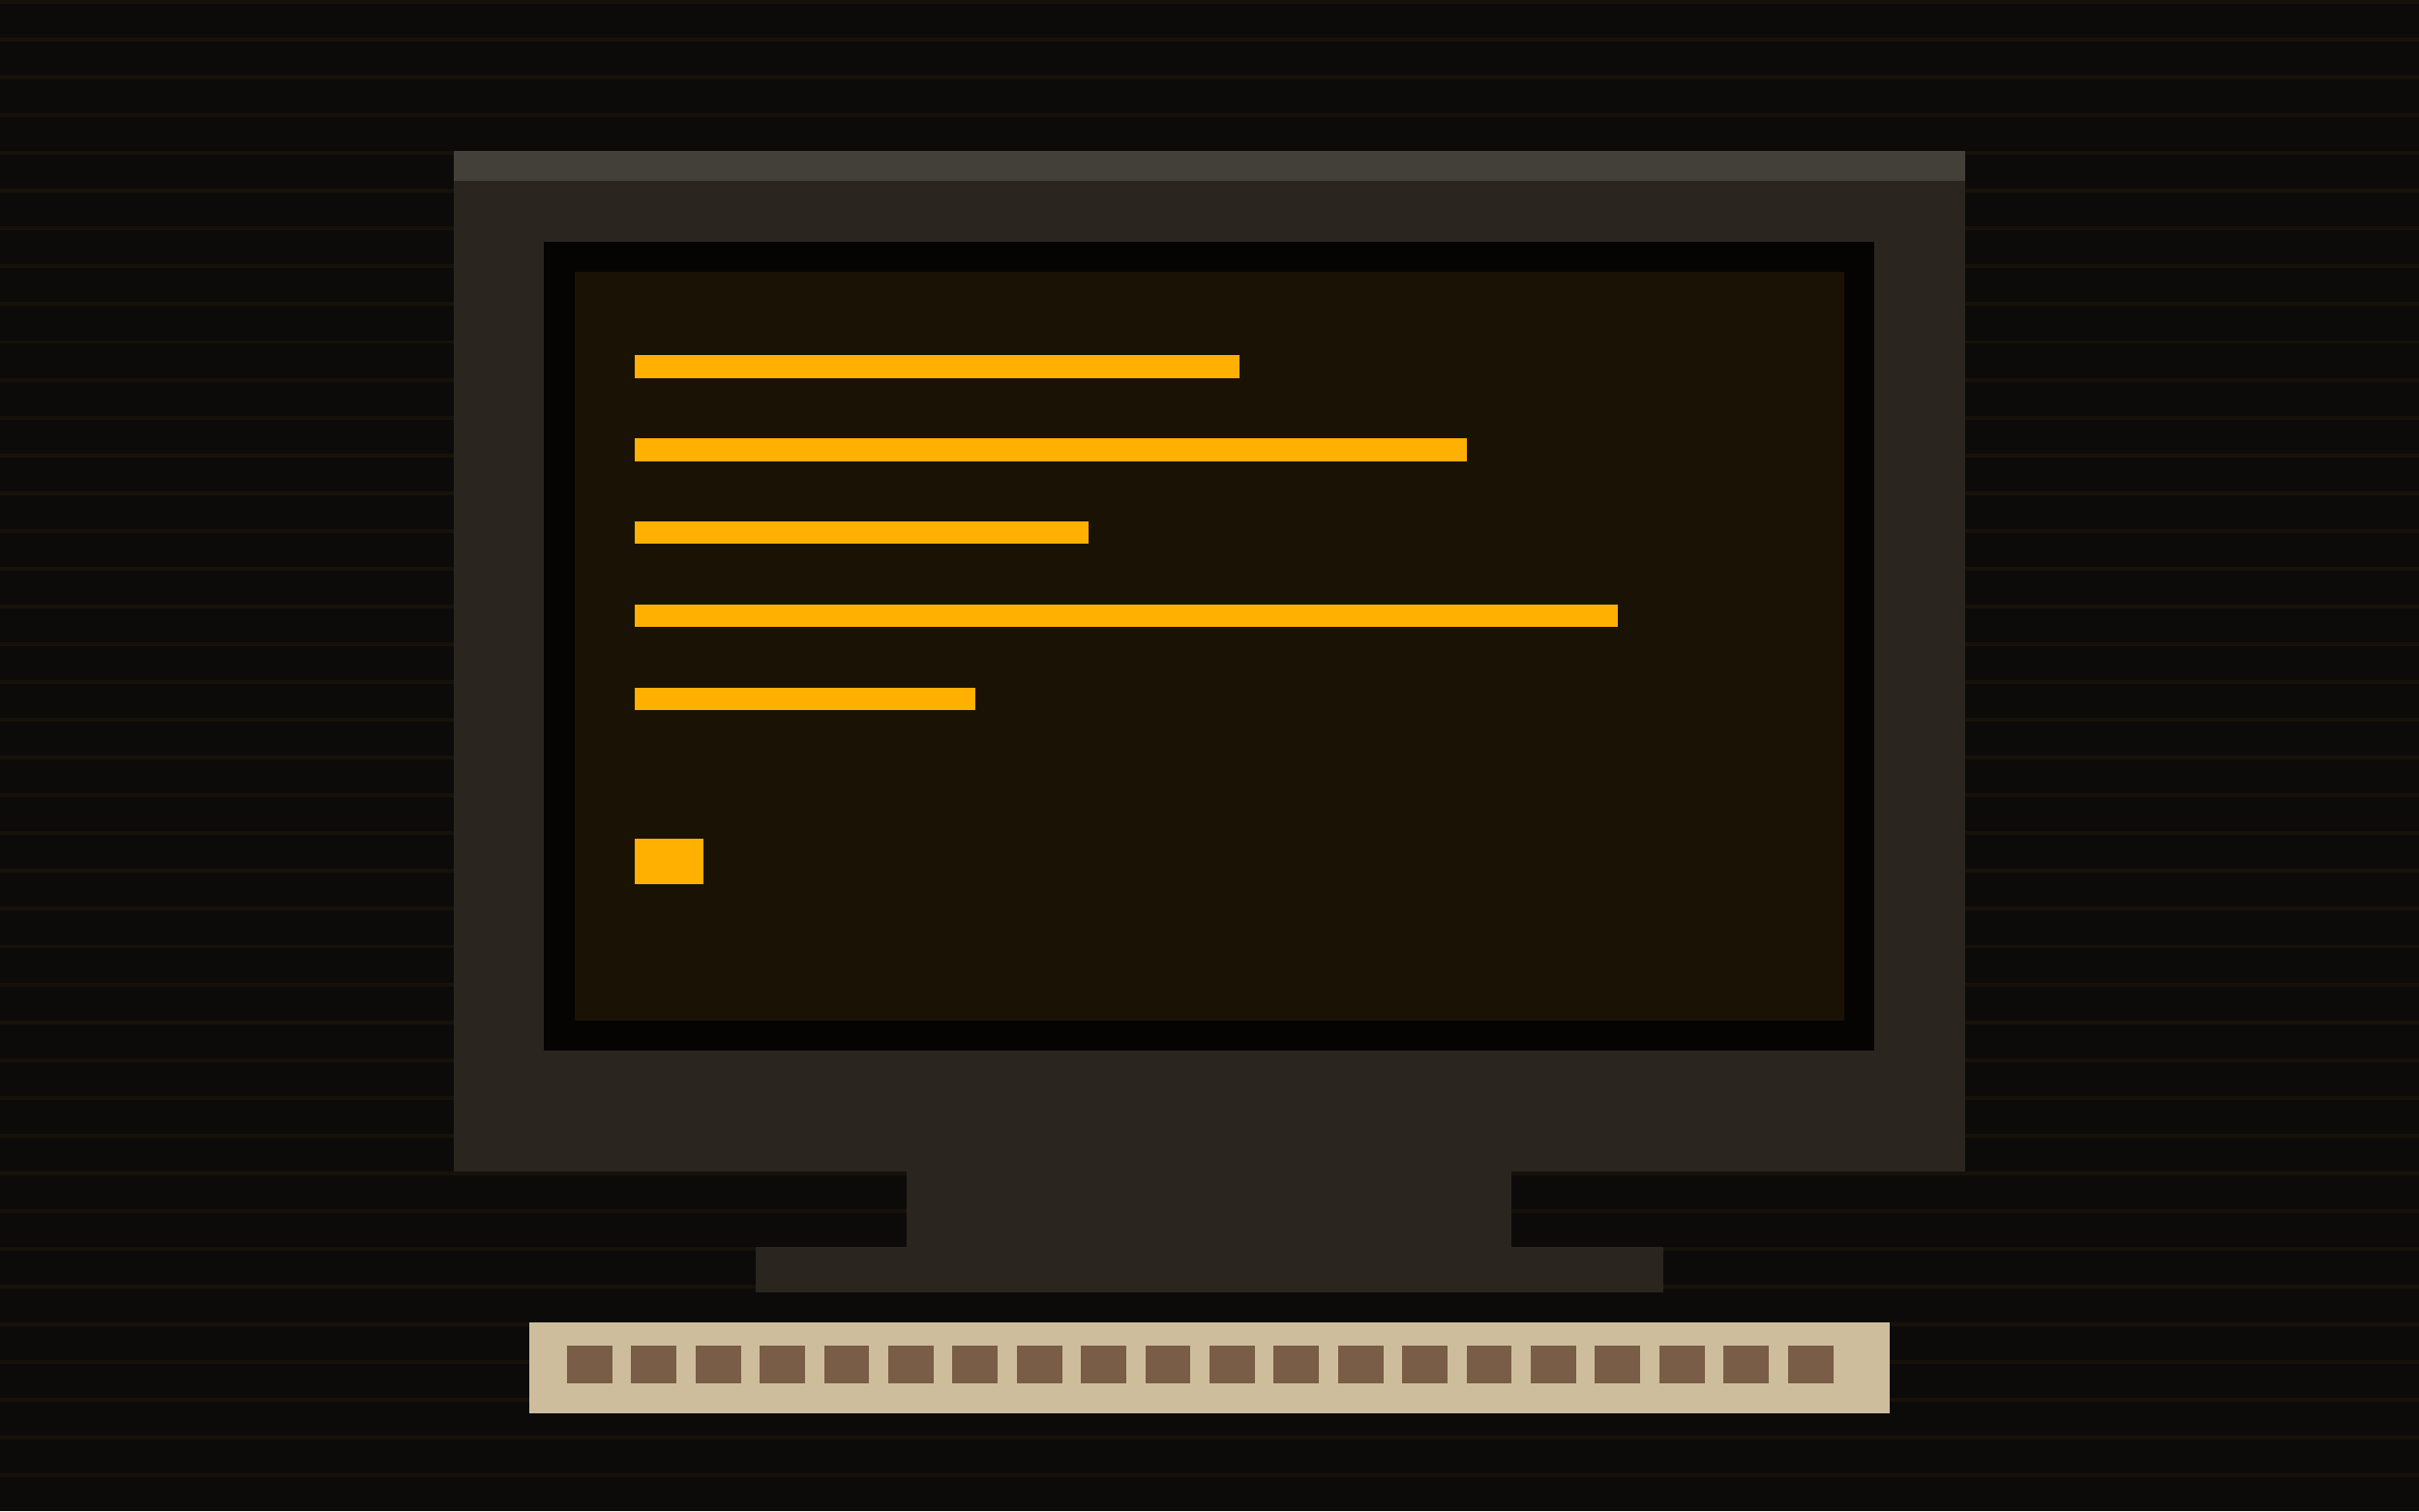
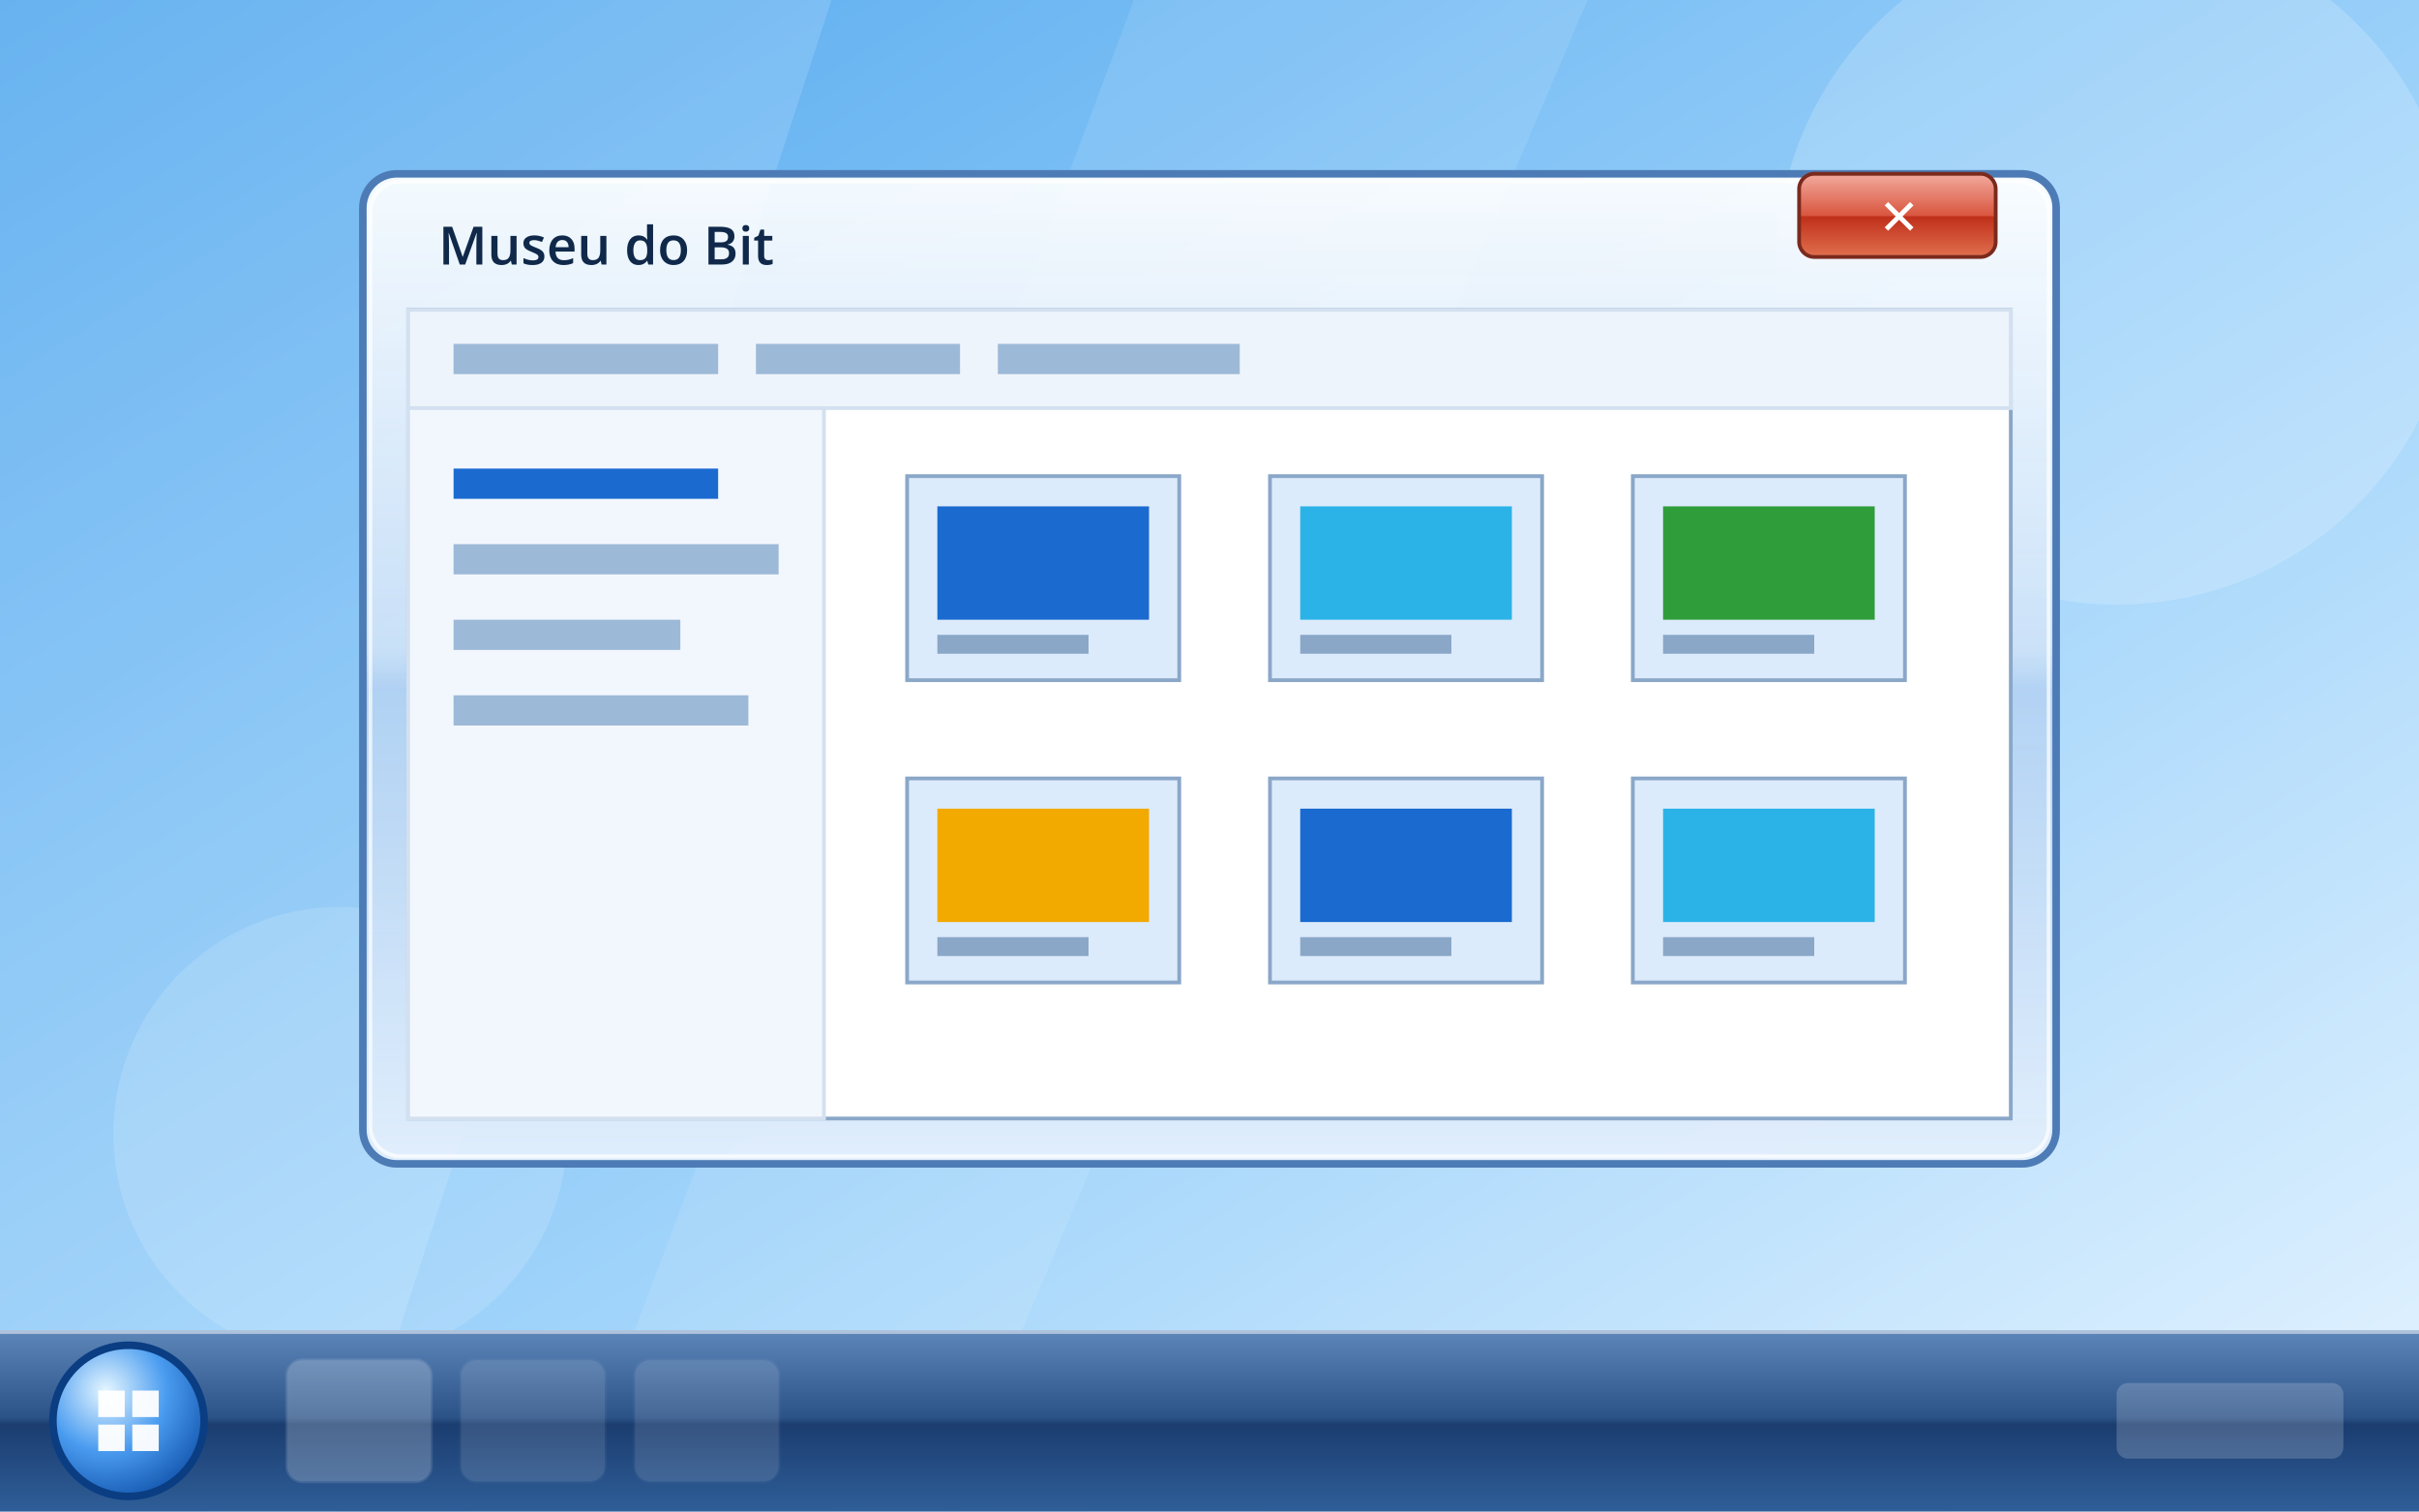
- <svg xmlns="http://www.w3.org/2000/svg" viewBox="0 0 640 400" shape-rendering="crispEdges">
-   <rect x="0" y="0" width="640" height="400" fill="#0c0b09" />
-   <rect x="0" y="0" width="640" height="1" fill="#ffb000" opacity=".05" />
-   <rect x="0" y="10" width="640" height="1" fill="#ffb000" opacity=".05" />
-   <rect x="0" y="20" width="640" height="1" fill="#ffb000" opacity=".05" />
-   <rect x="0" y="30" width="640" height="1" fill="#ffb000" opacity=".05" />
-   <rect x="0" y="40" width="640" height="1" fill="#ffb000" opacity=".05" />
-   <rect x="0" y="50" width="640" height="1" fill="#ffb000" opacity=".05" />
-   <rect x="0" y="60" width="640" height="1" fill="#ffb000" opacity=".05" />
-   <rect x="0" y="70" width="640" height="1" fill="#ffb000" opacity=".05" />
-   <rect x="0" y="80" width="640" height="1" fill="#ffb000" opacity=".05" />
-   <rect x="0" y="90" width="640" height="1" fill="#ffb000" opacity=".05" />
-   <rect x="0" y="100" width="640" height="1" fill="#ffb000" opacity=".05" />
-   <rect x="0" y="110" width="640" height="1" fill="#ffb000" opacity=".05" />
-   <rect x="0" y="120" width="640" height="1" fill="#ffb000" opacity=".05" />
-   <rect x="0" y="130" width="640" height="1" fill="#ffb000" opacity=".05" />
-   <rect x="0" y="140" width="640" height="1" fill="#ffb000" opacity=".05" />
-   <rect x="0" y="150" width="640" height="1" fill="#ffb000" opacity=".05" />
-   <rect x="0" y="160" width="640" height="1" fill="#ffb000" opacity=".05" />
-   <rect x="0" y="170" width="640" height="1" fill="#ffb000" opacity=".05" />
-   <rect x="0" y="180" width="640" height="1" fill="#ffb000" opacity=".05" />
-   <rect x="0" y="190" width="640" height="1" fill="#ffb000" opacity=".05" />
-   <rect x="0" y="200" width="640" height="1" fill="#ffb000" opacity=".05" />
-   <rect x="0" y="210" width="640" height="1" fill="#ffb000" opacity=".05" />
-   <rect x="0" y="220" width="640" height="1" fill="#ffb000" opacity=".05" />
-   <rect x="0" y="230" width="640" height="1" fill="#ffb000" opacity=".05" />
-   <rect x="0" y="240" width="640" height="1" fill="#ffb000" opacity=".05" />
-   <rect x="0" y="250" width="640" height="1" fill="#ffb000" opacity=".05" />
-   <rect x="0" y="260" width="640" height="1" fill="#ffb000" opacity=".05" />
-   <rect x="0" y="270" width="640" height="1" fill="#ffb000" opacity=".05" />
-   <rect x="0" y="280" width="640" height="1" fill="#ffb000" opacity=".05" />
-   <rect x="0" y="290" width="640" height="1" fill="#ffb000" opacity=".05" />
-   <rect x="0" y="300" width="640" height="1" fill="#ffb000" opacity=".05" />
-   <rect x="0" y="310" width="640" height="1" fill="#ffb000" opacity=".05" />
-   <rect x="0" y="320" width="640" height="1" fill="#ffb000" opacity=".05" />
-   <rect x="0" y="330" width="640" height="1" fill="#ffb000" opacity=".05" />
-   <rect x="0" y="340" width="640" height="1" fill="#ffb000" opacity=".05" />
-   <rect x="0" y="350" width="640" height="1" fill="#ffb000" opacity=".05" />
-   <rect x="0" y="360" width="640" height="1" fill="#ffb000" opacity=".05" />
-   <rect x="0" y="370" width="640" height="1" fill="#ffb000" opacity=".05" />
-   <rect x="0" y="380" width="640" height="1" fill="#ffb000" opacity=".05" />
-   <rect x="0" y="390" width="640" height="1" fill="#ffb000" opacity=".05" />
-   <rect x="120" y="40" width="400" height="270" fill="#2a261f" />
-   <rect x="120" y="40" width="400" height="8" fill="#fff" opacity=".12" />
-   <rect x="144" y="64" width="352" height="214" fill="#050403" />
-   <rect x="152" y="72" width="336" height="198" fill="#1a1204" />
-   <rect x="168" y="94" width="160" height="6" fill="#ffb000" />
-   <rect x="168" y="116" width="220" height="6" fill="#ffb000" />
-   <rect x="168" y="138" width="120" height="6" fill="#ffb000" />
-   <rect x="168" y="160" width="260" height="6" fill="#ffb000" />
-   <rect x="168" y="182" width="90" height="6" fill="#ffb000" />
-   <rect x="168" y="222" width="18" height="12" fill="#ffb000" />
-   <rect x="240" y="310" width="160" height="20" fill="#2a261f" />
-   <rect x="200" y="330" width="240" height="12" fill="#2a261f" />
-   <rect x="140" y="350" width="360" height="24" fill="#cdbd9d" />
-   <rect x="150" y="356" width="12" height="10" fill="#7a5d46" />
-   <rect x="167" y="356" width="12" height="10" fill="#7a5d46" />
-   <rect x="184" y="356" width="12" height="10" fill="#7a5d46" />
-   <rect x="201" y="356" width="12" height="10" fill="#7a5d46" />
-   <rect x="218" y="356" width="12" height="10" fill="#7a5d46" />
-   <rect x="235" y="356" width="12" height="10" fill="#7a5d46" />
-   <rect x="252" y="356" width="12" height="10" fill="#7a5d46" />
-   <rect x="269" y="356" width="12" height="10" fill="#7a5d46" />
-   <rect x="286" y="356" width="12" height="10" fill="#7a5d46" />
-   <rect x="303" y="356" width="12" height="10" fill="#7a5d46" />
-   <rect x="320" y="356" width="12" height="10" fill="#7a5d46" />
-   <rect x="337" y="356" width="12" height="10" fill="#7a5d46" />
-   <rect x="354" y="356" width="12" height="10" fill="#7a5d46" />
-   <rect x="371" y="356" width="12" height="10" fill="#7a5d46" />
-   <rect x="388" y="356" width="12" height="10" fill="#7a5d46" />
-   <rect x="405" y="356" width="12" height="10" fill="#7a5d46" />
-   <rect x="422" y="356" width="12" height="10" fill="#7a5d46" />
-   <rect x="439" y="356" width="12" height="10" fill="#7a5d46" />
-   <rect x="456" y="356" width="12" height="10" fill="#7a5d46" />
-   <rect x="473" y="356" width="12" height="10" fill="#7a5d46" />
+ <svg xmlns="http://www.w3.org/2000/svg" viewBox="0 0 640 400">
+   <defs>
+     <linearGradient id="ceu" x1="0" y1="0" x2="1" y2="1">
+       <stop offset="0" stop-color="#4fa6ee" />
+       <stop offset=".55" stop-color="#9fd3fa" />
+       <stop offset="1" stop-color="#e6f4ff" />
+     </linearGradient>
+     <linearGradient id="vidro" x1="0" y1="0" x2="0" y2="1">
+       <stop offset="0" stop-color="#ffffff" stop-opacity=".92" />
+       <stop offset=".48" stop-color="#cfe3f8" stop-opacity=".9" />
+       <stop offset=".52" stop-color="#b3d2f3" stop-opacity=".92" />
+       <stop offset="1" stop-color="#e3effc" stop-opacity=".95" />
+     </linearGradient>
+     <linearGradient id="barra" x1="0" y1="0" x2="0" y2="1">
+       <stop offset="0" stop-color="#5d86b9" />
+       <stop offset=".48" stop-color="#2c5388" />
+       <stop offset=".52" stop-color="#1b3d70" />
+       <stop offset="1" stop-color="#2f5e98" />
+     </linearGradient>
+     <radialGradient id="orbe" cx=".35" cy=".3" r=".8">
+       <stop offset="0" stop-color="#e5f6ff" />
+       <stop offset=".5" stop-color="#4a9cf0" />
+       <stop offset="1" stop-color="#0e4fa8" />
+     </radialGradient>
+     <linearGradient id="fechar" x1="0" y1="0" x2="0" y2="1">
+       <stop offset="0" stop-color="#f2aa9e" />
+       <stop offset=".5" stop-color="#d9563f" />
+       <stop offset=".52" stop-color="#c0301a" />
+       <stop offset="1" stop-color="#e0704f" />
+     </linearGradient>
+   </defs>
+   <rect width="640" height="400" fill="url(#ceu)" />
+   <polygon points="0,0 220,0 90,400 0,400" fill="#fff" opacity=".14" />
+   <polygon points="300,0 420,0 250,400 150,400" fill="#fff" opacity=".1" />
+   <circle cx="560" cy="70" r="90" fill="#fff" opacity=".18" />
+   <circle cx="90" cy="300" r="60" fill="#fff" opacity=".14" />
+   <rect x="96" y="46" width="448" height="262" rx="9" fill="url(#vidro)" stroke="#4d7bb5" stroke-width="2" />
+   <rect x="98" y="48" width="444" height="258" rx="8" fill="none" stroke="#fff" stroke-opacity=".7" />
+   <text x="116" y="70" font-family="Segoe UI, Open Sans, Tahoma, sans-serif" font-size="14" font-weight="600" fill="#10294a">Museu do Bit</text>
+   <rect x="476" y="46" width="52" height="22" rx="4" fill="url(#fechar)" stroke="#7a2a1d" />
+   <text x="497" y="62" font-family="Segoe UI, sans-serif" font-size="13" font-weight="700" fill="#fff">✕</text>
+   <rect x="108" y="82" width="424" height="214" fill="#fff" stroke="#8aa7c8" />
+   <rect x="108" y="82" width="424" height="26" fill="#eef4fb" stroke="#d3e0f0" />
+   <rect x="120" y="91" width="70" height="8" fill="#9db9d8" />
+   <rect x="200" y="91" width="54" height="8" fill="#9db9d8" />
+   <rect x="264" y="91" width="64" height="8" fill="#9db9d8" />
+   <rect x="108" y="108" width="110" height="188" fill="#f2f7fd" stroke="#d3e0f0" />
+   <rect x="120" y="124" width="70" height="8" fill="#1b6ad0" />
+   <rect x="120" y="144" width="86" height="8" fill="#9db9d8" />
+   <rect x="120" y="164" width="60" height="8" fill="#9db9d8" />
+   <rect x="120" y="184" width="78" height="8" fill="#9db9d8" />
+   <g transform="translate(240 126)">
+     <rect x="0" y="0" width="72" height="54" fill="#dcebfb" stroke="#8aa7c8" />
+     <rect x="8" y="8" width="56" height="30" fill="#1b6ad0" />
+     <rect x="8" y="42" width="40" height="5" fill="#8aa7c8" />
+     <rect x="96" y="0" width="72" height="54" fill="#dcebfb" stroke="#8aa7c8" />
+     <rect x="104" y="8" width="56" height="30" fill="#2bb3e8" />
+     <rect x="104" y="42" width="40" height="5" fill="#8aa7c8" />
+     <rect x="192" y="0" width="72" height="54" fill="#dcebfb" stroke="#8aa7c8" />
+     <rect x="200" y="8" width="56" height="30" fill="#2e9d3a" />
+     <rect x="200" y="42" width="40" height="5" fill="#8aa7c8" />
+     <rect x="0" y="80" width="72" height="54" fill="#dcebfb" stroke="#8aa7c8" />
+     <rect x="8" y="88" width="56" height="30" fill="#f2a900" />
+     <rect x="8" y="122" width="40" height="5" fill="#8aa7c8" />
+     <rect x="96" y="80" width="72" height="54" fill="#dcebfb" stroke="#8aa7c8" />
+     <rect x="104" y="88" width="56" height="30" fill="#1b6ad0" />
+     <rect x="104" y="122" width="40" height="5" fill="#8aa7c8" />
+     <rect x="192" y="80" width="72" height="54" fill="#dcebfb" stroke="#8aa7c8" />
+     <rect x="200" y="88" width="56" height="30" fill="#2bb3e8" />
+     <rect x="200" y="122" width="40" height="5" fill="#8aa7c8" />
+   </g>
+   <rect x="0" y="352" width="640" height="48" fill="url(#barra)" />
+   <rect x="0" y="352" width="640" height="1" fill="#fff" opacity=".5" />
+   <circle cx="34" cy="376" r="20" fill="url(#orbe)" stroke="#0a3d82" stroke-width="2" />
+   <rect x="26" y="368" width="7" height="7" fill="#fff" opacity=".95" />
+   <rect x="35" y="368" width="7" height="7" fill="#fff" opacity=".95" />
+   <rect x="26" y="377" width="7" height="7" fill="#fff" opacity=".95" />
+   <rect x="35" y="377" width="7" height="7" fill="#fff" opacity=".95" />
+   <rect x="76" y="360" width="38" height="32" rx="4" fill="#fff" opacity=".22" stroke="#fff" stroke-opacity=".5" />
+   <rect x="122" y="360" width="38" height="32" rx="4" fill="#fff" opacity=".12" stroke="#fff" stroke-opacity=".35" />
+   <rect x="168" y="360" width="38" height="32" rx="4" fill="#fff" opacity=".12" stroke="#fff" stroke-opacity=".35" />
+   <rect x="560" y="366" width="60" height="20" rx="3" fill="#fff" opacity=".18" />
</svg>
